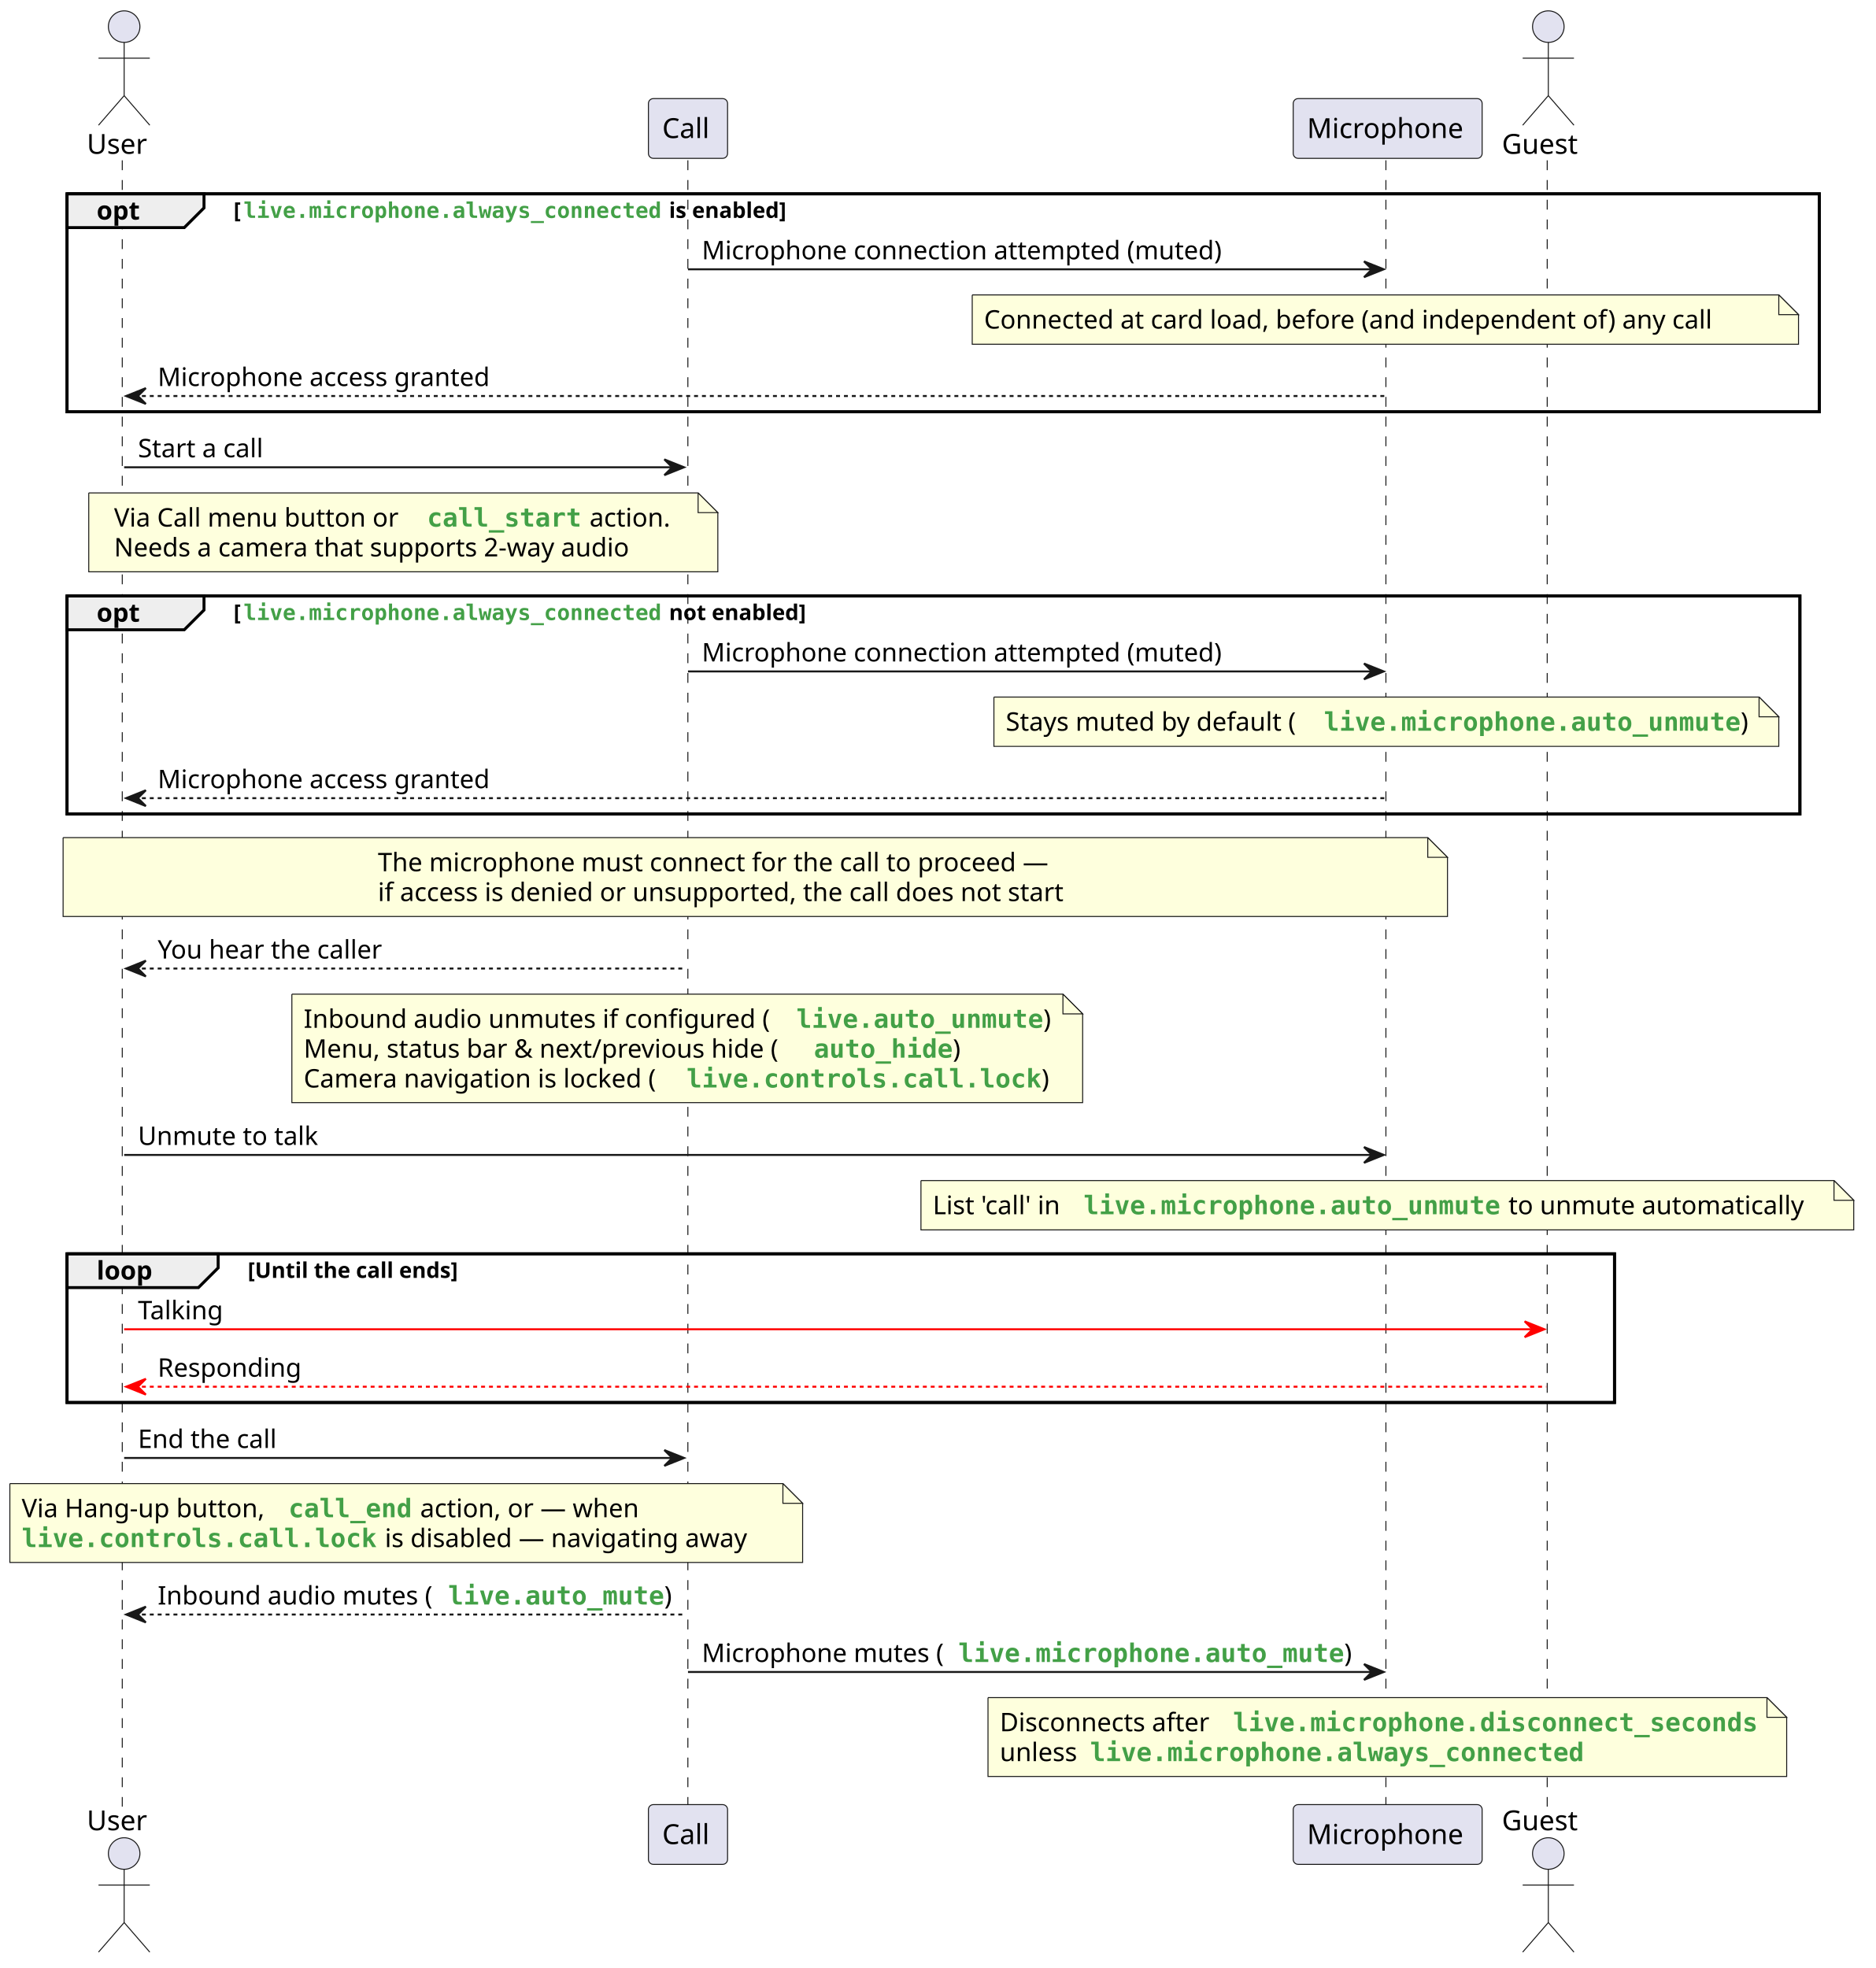
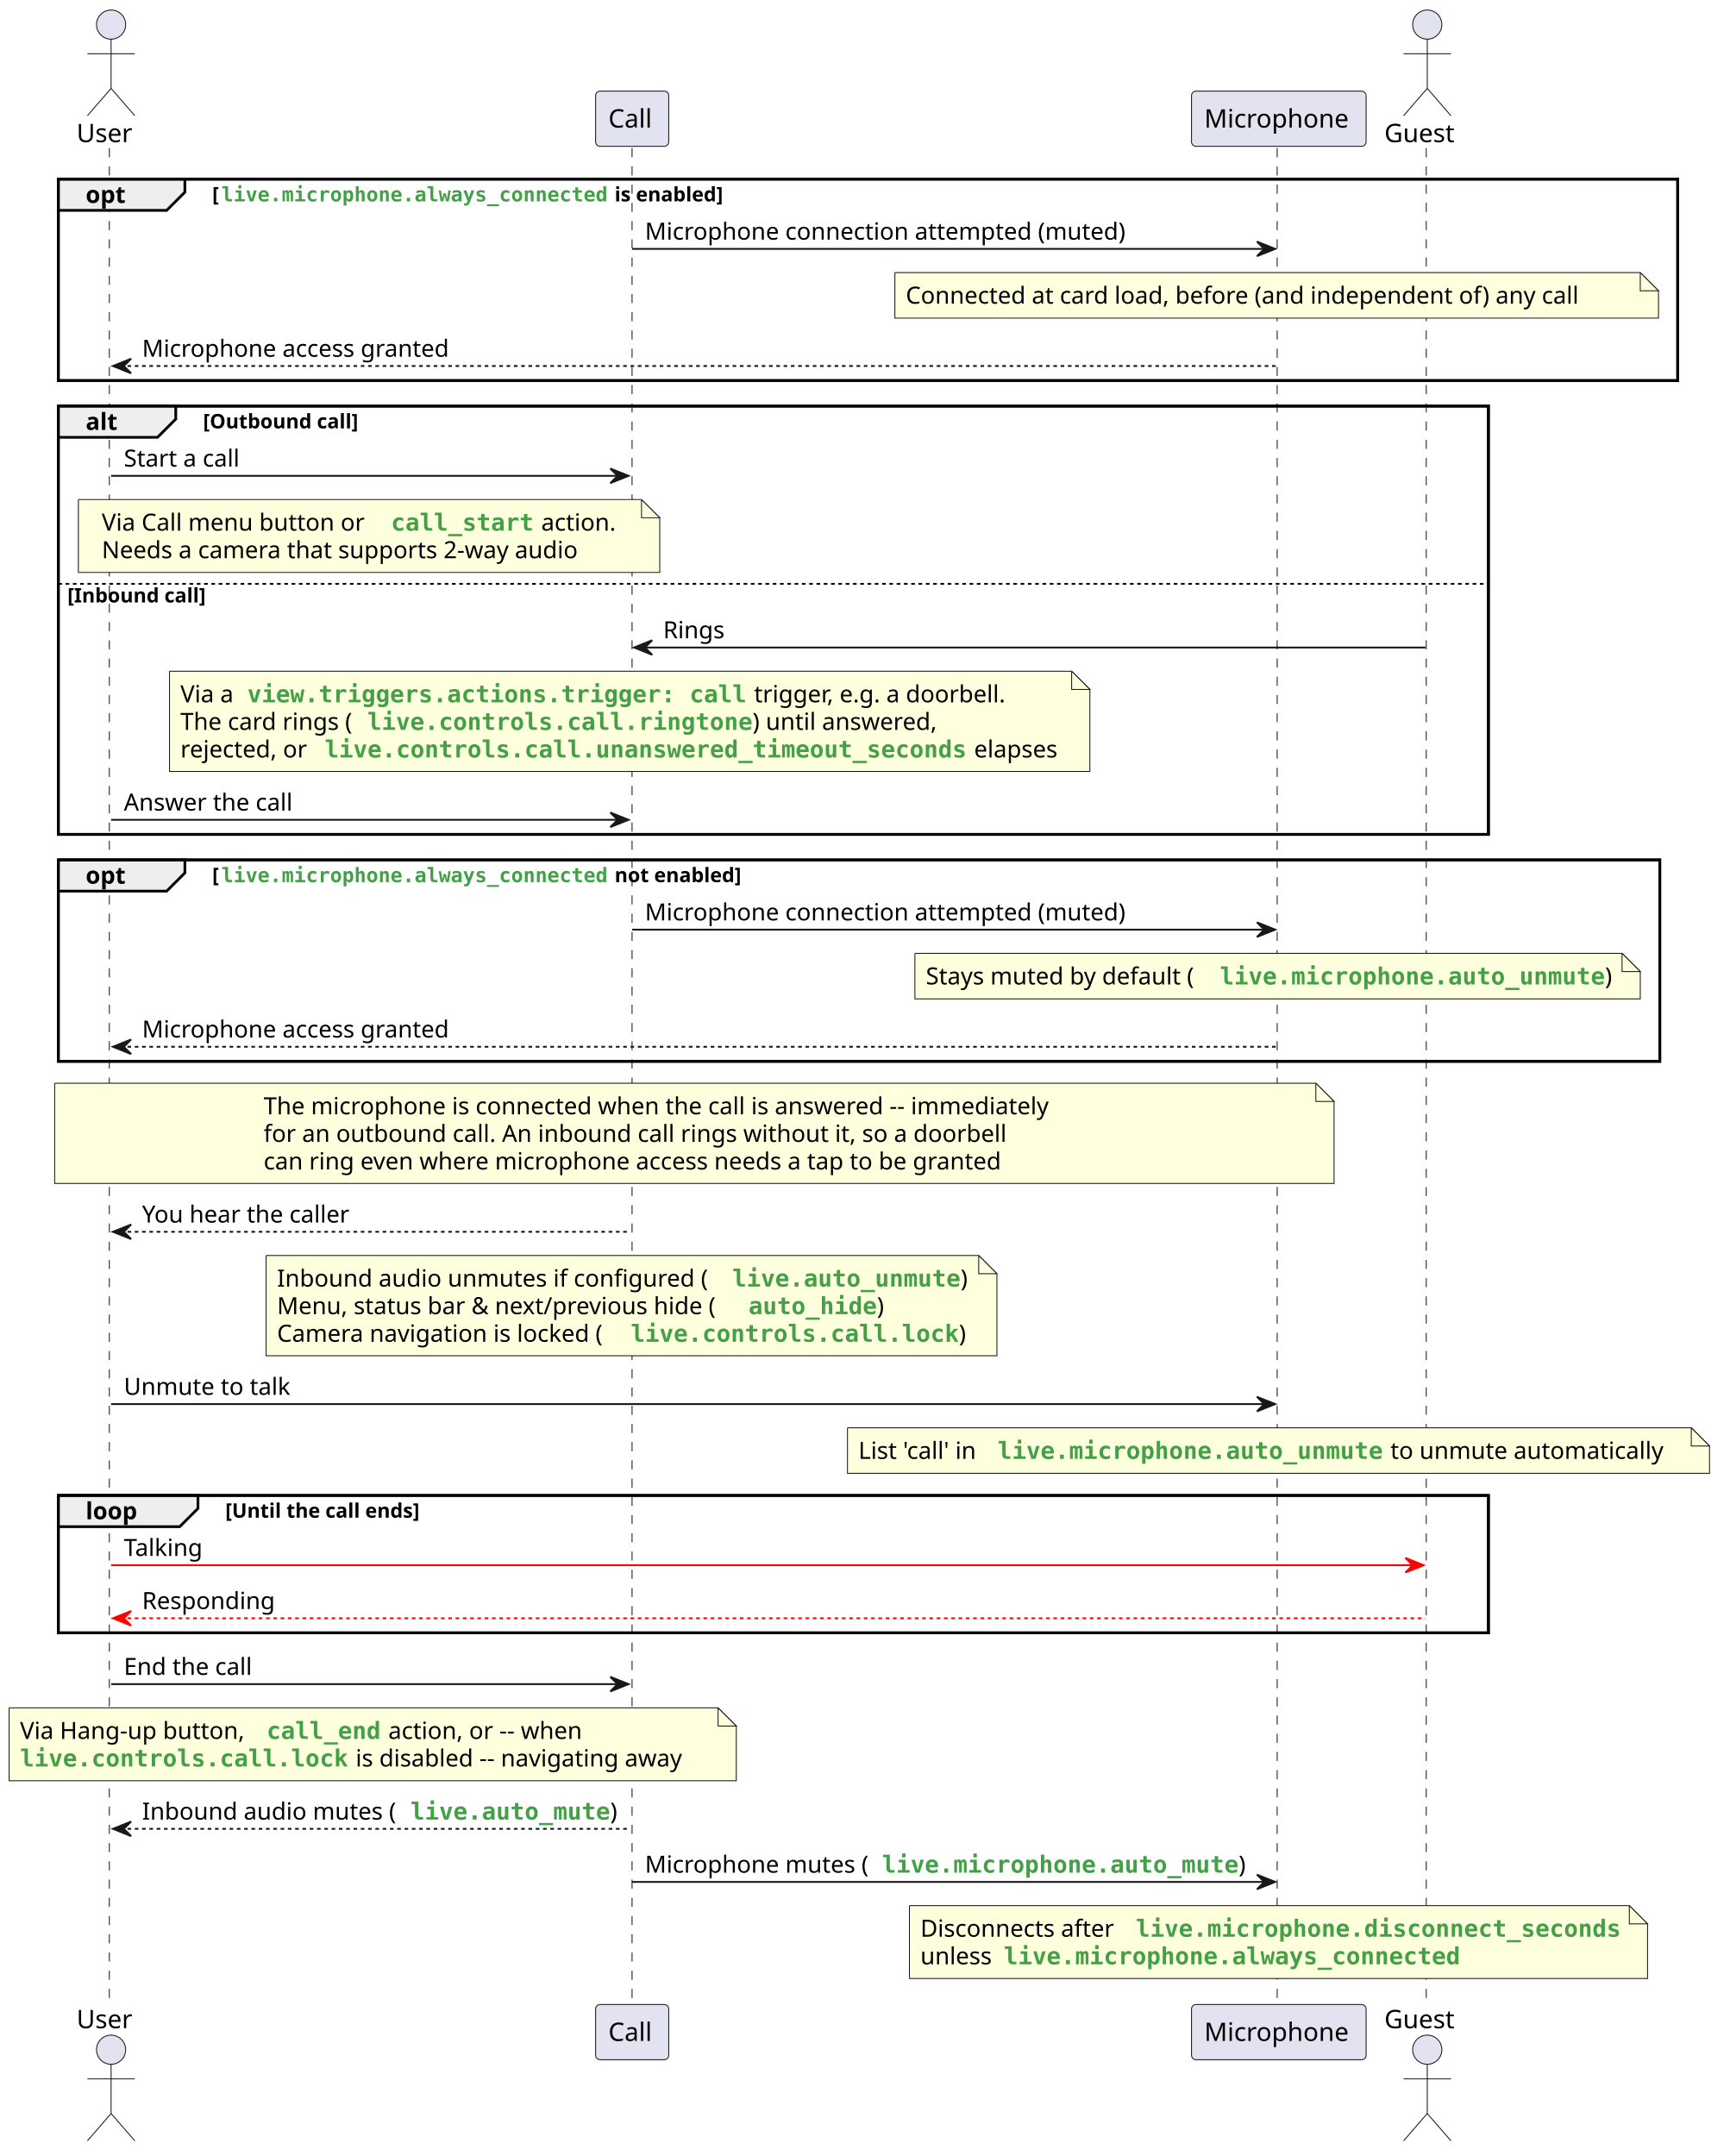
- <svg xmlns="http://www.w3.org/2000/svg" contentStyleType="text/css" data-diagram-type="SEQUENCE" height="998px" preserveAspectRatio="none" style="width:951px;height:998px;background:#FFFFFF;" version="1.1" viewBox="0 0 951 998" width="951px" zoomAndPan="magnify">
+ <svg xmlns="http://www.w3.org/2000/svg" contentStyleType="text/css" data-diagram-type="SEQUENCE" height="1183px" preserveAspectRatio="none" style="width:949px;height:1183px;background:#FFFFFF;" version="1.1" viewBox="0 0 949 1183" width="949px" zoomAndPan="magnify">
  <defs />
  <g>
-     <rect fill="none" height="110.531" style="stroke:#000000;stroke-width:1.5;" width="888.55" x="34" y="98.297" />
-     <rect fill="none" height="110.531" style="stroke:#000000;stroke-width:1.5;" width="878.711" x="34" y="302.227" />
-     <rect fill="none" height="75.398" style="stroke:#000000;stroke-width:1.5;" width="784.691" x="34" y="635.82" />
+     <rect fill="none" height="110.531" style="stroke:#000000;stroke-width:1.5;" width="888.55" x="32" y="98.297" />
+     <rect fill="none" height="235" style="stroke:#000000;stroke-width:1.5;" width="784.691" x="32" y="222.828" />
+     <rect fill="none" height="110.531" style="stroke:#000000;stroke-width:1.5;" width="878.711" x="32" y="471.828" />
+     <rect fill="none" height="75.398" style="stroke:#000000;stroke-width:1.5;" width="784.691" x="32" y="820.555" />
    <g class="participant-lifeline" data-entity-uid="part1" data-qualified-name="User" data-source-line="3" id="part1-lifeline">
      <g>
-         <rect fill="#000000" fill-opacity="0" height="834.852" width="8" x="58.955" y="81.297" />
-         <line style="stroke:#181818;stroke-width:0.5;stroke-dasharray:5,5;" x1="62" x2="62" y1="81.297" y2="916.148" />
+         <rect fill="#000000" fill-opacity="0" height="1019.586" width="8" x="56.955" y="81.297" />
+         <line style="stroke:#181818;stroke-width:0.5;stroke-dasharray:5,5;" x1="60" x2="60" y1="81.297" y2="1100.883" />
      </g>
    </g>
    <g class="participant-lifeline" data-entity-uid="part2" data-qualified-name="Card" data-source-line="4" id="part2-lifeline">
      <g>
-         <rect fill="#000000" fill-opacity="0" height="834.852" width="8" x="344.872" y="81.297" />
-         <line style="stroke:#181818;stroke-width:0.5;stroke-dasharray:5,5;" x1="348.805" x2="348.805" y1="81.297" y2="916.148" />
+         <rect fill="#000000" fill-opacity="0" height="1019.586" width="8" x="342.872" y="81.297" />
+         <line style="stroke:#181818;stroke-width:0.5;stroke-dasharray:5,5;" x1="346.805" x2="346.805" y1="81.297" y2="1100.883" />
      </g>
    </g>
    <g class="participant-lifeline" data-entity-uid="part3" data-qualified-name="Mic" data-source-line="5" id="part3-lifeline">
      <g>
-         <rect fill="#000000" fill-opacity="0" height="834.852" width="8" x="699.674" y="81.297" />
-         <line style="stroke:#181818;stroke-width:0.5;stroke-dasharray:5,5;" x1="702.774" x2="702.774" y1="81.297" y2="916.148" />
+         <rect fill="#000000" fill-opacity="0" height="1019.586" width="8" x="697.674" y="81.297" />
+         <line style="stroke:#181818;stroke-width:0.5;stroke-dasharray:5,5;" x1="700.774" x2="700.774" y1="81.297" y2="1100.883" />
      </g>
    </g>
    <g class="participant-lifeline" data-entity-uid="part4" data-qualified-name="Guest" data-source-line="6" id="part4-lifeline">
      <g>
-         <rect fill="#000000" fill-opacity="0" height="834.852" width="8" x="781.132" y="81.297" />
-         <line style="stroke:#181818;stroke-width:0.5;stroke-dasharray:5,5;" x1="784.573" x2="784.573" y1="81.297" y2="916.148" />
+         <rect fill="#000000" fill-opacity="0" height="1019.586" width="8" x="779.132" y="81.297" />
+         <line style="stroke:#181818;stroke-width:0.5;stroke-dasharray:5,5;" x1="782.573" x2="782.573" y1="81.297" y2="1100.883" />
      </g>
    </g>
    <g class="participant participant-head" data-entity-uid="part1" data-qualified-name="User" data-source-line="3" id="part1-head">
-       <text fill="#000000" font-family="sans-serif" font-size="14" lengthAdjust="spacing" textLength="31.91" x="44" y="77.995">User</text>
-       <ellipse cx="62.955" cy="13.5" fill="#E2E2F0" rx="8" ry="8" style="stroke:#181818;stroke-width:0.5;" />
-       <path d="M62.955,21.5 L62.955,48.5 M49.955,29.5 L75.955,29.5 M62.955,48.5 L49.955,63.5 M62.955,48.5 L75.955,63.5" fill="none" style="stroke:#181818;stroke-width:0.5;" />
+       <text fill="#000000" font-family="sans-serif" font-size="14" lengthAdjust="spacing" textLength="31.91" x="42" y="77.995">User</text>
+       <ellipse cx="60.955" cy="13.5" fill="#E2E2F0" rx="8" ry="8" style="stroke:#181818;stroke-width:0.5;" />
+       <path d="M60.955,21.5 L60.955,48.5 M47.955,29.5 L73.955,29.5 M60.955,48.5 L47.955,63.5 M60.955,48.5 L73.955,63.5" fill="none" style="stroke:#181818;stroke-width:0.5;" />
    </g>
    <g class="participant participant-tail" data-entity-uid="part1" data-qualified-name="User" data-source-line="3" id="part1-tail">
-       <text fill="#000000" font-family="sans-serif" font-size="14" lengthAdjust="spacing" textLength="31.91" x="44" y="928.144">User</text>
-       <ellipse cx="62.955" cy="939.945" fill="#E2E2F0" rx="8" ry="8" style="stroke:#181818;stroke-width:0.5;" />
-       <path d="M62.955,947.945 L62.955,974.945 M49.955,955.945 L75.955,955.945 M62.955,974.945 L49.955,989.945 M62.955,974.945 L75.955,989.945" fill="none" style="stroke:#181818;stroke-width:0.5;" />
+       <text fill="#000000" font-family="sans-serif" font-size="14" lengthAdjust="spacing" textLength="31.91" x="42" y="1112.878">User</text>
+       <ellipse cx="60.955" cy="1124.68" fill="#E2E2F0" rx="8" ry="8" style="stroke:#181818;stroke-width:0.5;" />
+       <path d="M60.955,1132.68 L60.955,1159.68 M47.955,1140.68 L73.955,1140.68 M60.955,1159.68 L47.955,1174.68 M60.955,1159.68 L73.955,1174.68" fill="none" style="stroke:#181818;stroke-width:0.5;" />
    </g>
    <g class="participant participant-head" data-entity-uid="part2" data-qualified-name="Card" data-source-line="4" id="part2-head">
-       <rect fill="#E2E2F0" height="30.297" rx="2.5" ry="2.5" style="stroke:#181818;stroke-width:0.5;" width="40.134" x="328.805" y="50" />
-       <text fill="#000000" font-family="sans-serif" font-size="14" lengthAdjust="spacing" textLength="26.134" x="335.805" y="69.995">Call</text>
+       <rect fill="#E2E2F0" height="30.297" rx="2.5" ry="2.5" style="stroke:#181818;stroke-width:0.5;" width="40.134" x="326.805" y="50" />
+       <text fill="#000000" font-family="sans-serif" font-size="14" lengthAdjust="spacing" textLength="26.134" x="333.805" y="69.995">Call</text>
    </g>
    <g class="participant participant-tail" data-entity-uid="part2" data-qualified-name="Card" data-source-line="4" id="part2-tail">
-       <rect fill="#E2E2F0" height="30.297" rx="2.5" ry="2.5" style="stroke:#181818;stroke-width:0.5;" width="40.134" x="328.805" y="915.148" />
-       <text fill="#000000" font-family="sans-serif" font-size="14" lengthAdjust="spacing" textLength="26.134" x="335.805" y="935.144">Call</text>
+       <rect fill="#E2E2F0" height="30.297" rx="2.5" ry="2.5" style="stroke:#181818;stroke-width:0.5;" width="40.134" x="326.805" y="1099.883" />
+       <text fill="#000000" font-family="sans-serif" font-size="14" lengthAdjust="spacing" textLength="26.134" x="333.805" y="1119.878">Call</text>
    </g>
    <g class="participant participant-head" data-entity-uid="part3" data-qualified-name="Mic" data-source-line="5" id="part3-head">
-       <rect fill="#E2E2F0" height="30.297" rx="2.5" ry="2.5" style="stroke:#181818;stroke-width:0.5;" width="95.799" x="655.774" y="50" />
-       <text fill="#000000" font-family="sans-serif" font-size="14" lengthAdjust="spacing" textLength="81.799" x="662.774" y="69.995">Microphone</text>
+       <rect fill="#E2E2F0" height="30.297" rx="2.5" ry="2.5" style="stroke:#181818;stroke-width:0.5;" width="95.799" x="653.774" y="50" />
+       <text fill="#000000" font-family="sans-serif" font-size="14" lengthAdjust="spacing" textLength="81.799" x="660.774" y="69.995">Microphone</text>
    </g>
    <g class="participant participant-tail" data-entity-uid="part3" data-qualified-name="Mic" data-source-line="5" id="part3-tail">
-       <rect fill="#E2E2F0" height="30.297" rx="2.5" ry="2.5" style="stroke:#181818;stroke-width:0.5;" width="95.799" x="655.774" y="915.148" />
-       <text fill="#000000" font-family="sans-serif" font-size="14" lengthAdjust="spacing" textLength="81.799" x="662.774" y="935.144">Microphone</text>
+       <rect fill="#E2E2F0" height="30.297" rx="2.5" ry="2.5" style="stroke:#181818;stroke-width:0.5;" width="95.799" x="653.774" y="1099.883" />
+       <text fill="#000000" font-family="sans-serif" font-size="14" lengthAdjust="spacing" textLength="81.799" x="660.774" y="1119.878">Microphone</text>
    </g>
    <g class="participant participant-head" data-entity-uid="part4" data-qualified-name="Guest" data-source-line="6" id="part4-head">
-       <text fill="#000000" font-family="sans-serif" font-size="14" lengthAdjust="spacing" textLength="41.118" x="761.573" y="77.995">Guest</text>
-       <ellipse cx="785.132" cy="13.5" fill="#E2E2F0" rx="8" ry="8" style="stroke:#181818;stroke-width:0.5;" />
-       <path d="M785.132,21.5 L785.132,48.5 M772.132,29.5 L798.132,29.5 M785.132,48.5 L772.132,63.5 M785.132,48.5 L798.132,63.5" fill="none" style="stroke:#181818;stroke-width:0.5;" />
+       <text fill="#000000" font-family="sans-serif" font-size="14" lengthAdjust="spacing" textLength="41.118" x="759.573" y="77.995">Guest</text>
+       <ellipse cx="783.132" cy="13.5" fill="#E2E2F0" rx="8" ry="8" style="stroke:#181818;stroke-width:0.5;" />
+       <path d="M783.132,21.5 L783.132,48.5 M770.132,29.5 L796.132,29.5 M783.132,48.5 L770.132,63.5 M783.132,48.5 L796.132,63.5" fill="none" style="stroke:#181818;stroke-width:0.5;" />
    </g>
    <g class="participant participant-tail" data-entity-uid="part4" data-qualified-name="Guest" data-source-line="6" id="part4-tail">
-       <text fill="#000000" font-family="sans-serif" font-size="14" lengthAdjust="spacing" textLength="41.118" x="761.573" y="928.144">Guest</text>
-       <ellipse cx="785.132" cy="939.945" fill="#E2E2F0" rx="8" ry="8" style="stroke:#181818;stroke-width:0.5;" />
-       <path d="M785.132,947.945 L785.132,974.945 M772.132,955.945 L798.132,955.945 M785.132,974.945 L772.132,989.945 M785.132,974.945 L798.132,989.945" fill="none" style="stroke:#181818;stroke-width:0.5;" />
-     </g>
-     <path d="M34,98.297 L103.451,98.297 L103.451,105.43 L93.451,115.43 L34,115.43 L34,98.297" fill="#EEEEEE" style="stroke:#000000;stroke-width:1.5;" />
-     <rect fill="none" height="110.531" style="stroke:#000000;stroke-width:1.5;" width="888.55" x="34" y="98.297" />
-     <text fill="#000000" font-family="sans-serif" font-size="13" font-weight="700" lengthAdjust="spacing" textLength="24.451" x="49" y="111.364">opt</text>
-     <text fill="#000000" font-family="sans-serif" font-size="11" font-weight="700" lengthAdjust="spacing" textLength="5.027" x="118.451" y="110.507">[</text>
-     <text fill="#43A047" font-family="monospace" font-size="11" font-weight="700" lengthAdjust="spacing" textLength="211.922" x="123.478" y="110.507">live.microphone.always_connected</text>
-     <text fill="#000000" font-family="sans-serif" font-size="11" font-weight="700" lengthAdjust="spacing" textLength="68.868" x="339.23" y="110.507">is enabled]</text>
+       <text fill="#000000" font-family="sans-serif" font-size="14" lengthAdjust="spacing" textLength="41.118" x="759.573" y="1112.878">Guest</text>
+       <ellipse cx="783.132" cy="1124.68" fill="#E2E2F0" rx="8" ry="8" style="stroke:#181818;stroke-width:0.5;" />
+       <path d="M783.132,1132.68 L783.132,1159.68 M770.132,1140.68 L796.132,1140.68 M783.132,1159.68 L770.132,1174.68 M783.132,1159.68 L796.132,1174.68" fill="none" style="stroke:#181818;stroke-width:0.5;" />
+     </g>
+     <path d="M32,98.297 L101.451,98.297 L101.451,105.43 L91.451,115.43 L32,115.43 L32,98.297" fill="#EEEEEE" style="stroke:#000000;stroke-width:1.5;" />
+     <rect fill="none" height="110.531" style="stroke:#000000;stroke-width:1.5;" width="888.55" x="32" y="98.297" />
+     <text fill="#000000" font-family="sans-serif" font-size="13" font-weight="700" lengthAdjust="spacing" textLength="24.451" x="47" y="111.364">opt</text>
+     <text fill="#000000" font-family="sans-serif" font-size="11" font-weight="700" lengthAdjust="spacing" textLength="5.027" x="116.451" y="110.507">[</text>
+     <text fill="#43A047" font-family="monospace" font-size="11" font-weight="700" lengthAdjust="spacing" textLength="211.922" x="121.478" y="110.507">live.microphone.always_connected</text>
+     <text fill="#000000" font-family="sans-serif" font-size="11" font-weight="700" lengthAdjust="spacing" textLength="68.868" x="337.23" y="110.507">is enabled]</text>
    <g class="message" data-entity-1="part2" data-entity-2="part3" data-source-line="9" id="msg1">
-       <polygon fill="#181818" points="691.674,132.562,701.674,136.562,691.674,140.562,695.674,136.562" style="stroke:#181818;stroke-width:1;" />
-       <line style="stroke:#181818;stroke-width:1;" x1="348.872" x2="697.674" y1="136.562" y2="136.562" />
-       <text fill="#000000" font-family="sans-serif" font-size="13" lengthAdjust="spacing" textLength="280.795" x="355.872" y="131.497">Microphone connection attempted (muted)</text>
-     </g>
-     <path d="M493,149.562 L493,174.562 L912,174.562 L912,159.562 L902,149.562 L493,149.562" fill="#FEFFDD" style="stroke:#181818;stroke-width:0.5;" />
-     <path d="M902,149.562 L902,159.562 L912,159.562 L902,149.562" fill="#FEFFDD" style="stroke:#181818;stroke-width:0.5;" />
-     <text fill="#000000" font-family="sans-serif" font-size="13" lengthAdjust="spacing" textLength="398.55" x="499" y="166.629">Connected at card load, before (and independent of) any call</text>
+       <polygon fill="#181818" points="689.674,132.562,699.674,136.562,689.674,140.562,693.674,136.562" style="stroke:#181818;stroke-width:1;" />
+       <line style="stroke:#181818;stroke-width:1;" x1="346.872" x2="695.674" y1="136.562" y2="136.562" />
+       <text fill="#000000" font-family="sans-serif" font-size="13" lengthAdjust="spacing" textLength="280.795" x="353.872" y="131.497">Microphone connection attempted (muted)</text>
+     </g>
+     <path d="M491,149.562 L491,174.562 L910,174.562 L910,159.562 L900,149.562 L491,149.562" fill="#FEFFDD" style="stroke:#181818;stroke-width:0.5;" />
+     <path d="M900,149.562 L900,159.562 L910,159.562 L900,149.562" fill="#FEFFDD" style="stroke:#181818;stroke-width:0.5;" />
+     <text fill="#000000" font-family="sans-serif" font-size="13" lengthAdjust="spacing" textLength="398.55" x="497" y="166.629">Connected at card load, before (and independent of) any call</text>
    <g class="message" data-entity-1="part3" data-entity-2="part1" data-source-line="11" id="msg2">
-       <polygon fill="#181818" points="73.955,196.828,63.955,200.828,73.955,204.828,69.955,200.828" style="stroke:#181818;stroke-width:1;" />
-       <line style="stroke:#181818;stroke-width:1;stroke-dasharray:2,2;" x1="67.955" x2="702.674" y1="200.828" y2="200.828" />
-       <text fill="#000000" font-family="sans-serif" font-size="13" lengthAdjust="spacing" textLength="179.175" x="79.955" y="195.762">Microphone access granted</text>
-     </g>
-     <g class="message" data-entity-1="part1" data-entity-2="part2" data-source-line="14" id="msg3">
-       <polygon fill="#181818" points="336.872,232.961,346.872,236.961,336.872,240.961,340.872,236.961" style="stroke:#181818;stroke-width:1;" />
-       <line style="stroke:#181818;stroke-width:1;" x1="62.955" x2="342.872" y1="236.961" y2="236.961" />
-       <text fill="#000000" font-family="sans-serif" font-size="13" lengthAdjust="spacing" textLength="70.326" x="69.955" y="231.895">Start a call</text>
-     </g>
-     <path d="M45,249.961 L45,289.961 L364,289.961 L364,259.961 L354,249.961 L45,249.961" fill="#FEFFDD" style="stroke:#181818;stroke-width:0.5;" />
-     <path d="M354,249.961 L354,259.961 L364,259.961 L354,249.961" fill="#FEFFDD" style="stroke:#181818;stroke-width:0.5;" />
-     <text fill="#000000" font-family="sans-serif" font-size="13" lengthAdjust="spacing" textLength="154.584" x="57.838" y="267.028">Via Call menu button or</text>
-     <text fill="#43A047" font-family="monospace" font-size="13" font-weight="700" lengthAdjust="spacing" textLength="78.267" x="216.554" y="267.028">call_start</text>
-     <text fill="#000000" font-family="sans-serif" font-size="13" lengthAdjust="spacing" textLength="44.148" x="298.953" y="267.028">action.</text>
-     <text fill="#000000" font-family="sans-serif" font-size="13" lengthAdjust="spacing" textLength="280.954" x="57.838" y="282.161">Needs a camera that supports 2-way audio</text>
-     <path d="M34,302.227 L103.451,302.227 L103.451,309.359 L93.451,319.359 L34,319.359 L34,302.227" fill="#EEEEEE" style="stroke:#000000;stroke-width:1.5;" />
-     <rect fill="none" height="110.531" style="stroke:#000000;stroke-width:1.5;" width="878.711" x="34" y="302.227" />
-     <text fill="#000000" font-family="sans-serif" font-size="13" font-weight="700" lengthAdjust="spacing" textLength="24.451" x="49" y="315.293">opt</text>
-     <text fill="#000000" font-family="sans-serif" font-size="11" font-weight="700" lengthAdjust="spacing" textLength="5.027" x="118.451" y="314.437">[</text>
-     <text fill="#43A047" font-family="monospace" font-size="11" font-weight="700" lengthAdjust="spacing" textLength="211.922" x="123.478" y="314.437">live.microphone.always_connected</text>
-     <text fill="#000000" font-family="sans-serif" font-size="11" font-weight="700" lengthAdjust="spacing" textLength="79.197" x="339.23" y="314.437">not enabled]</text>
-     <g class="message" data-entity-1="part2" data-entity-2="part3" data-source-line="21" id="msg4">
-       <polygon fill="#181818" points="691.674,336.492,701.674,340.492,691.674,344.492,695.674,340.492" style="stroke:#181818;stroke-width:1;" />
-       <line style="stroke:#181818;stroke-width:1;" x1="348.872" x2="697.674" y1="340.492" y2="340.492" />
-       <text fill="#000000" font-family="sans-serif" font-size="13" lengthAdjust="spacing" textLength="280.795" x="355.872" y="335.426">Microphone connection attempted (muted)</text>
-     </g>
-     <path d="M504,353.492 L504,378.492 L902,378.492 L902,363.492 L892,353.492 L504,353.492" fill="#FEFFDD" style="stroke:#181818;stroke-width:0.5;" />
-     <path d="M892,353.492 L892,363.492 L902,363.492 L892,353.492" fill="#FEFFDD" style="stroke:#181818;stroke-width:0.5;" />
-     <text fill="#000000" font-family="sans-serif" font-size="13" lengthAdjust="spacing" textLength="161.319" x="510" y="370.559">Stays muted by default (</text>
-     <text fill="#43A047" font-family="monospace" font-size="13" font-weight="700" lengthAdjust="spacing" textLength="211.32" x="671.319" y="370.559">live.microphone.auto_unmute</text>
-     <text fill="#000000" font-family="sans-serif" font-size="13" lengthAdjust="spacing" textLength="5.072" x="882.639" y="370.559">)</text>
-     <g class="message" data-entity-1="part3" data-entity-2="part1" data-source-line="23" id="msg5">
-       <polygon fill="#181818" points="73.955,400.758,63.955,404.758,73.955,408.758,69.955,404.758" style="stroke:#181818;stroke-width:1;" />
-       <line style="stroke:#181818;stroke-width:1;stroke-dasharray:2,2;" x1="67.955" x2="702.674" y1="404.758" y2="404.758" />
-       <text fill="#000000" font-family="sans-serif" font-size="13" lengthAdjust="spacing" textLength="179.175" x="79.955" y="399.692">Microphone access granted</text>
-     </g>
-     <path d="M32,424.758 L32,464.758 L734,464.758 L734,434.758 L724,424.758 L32,424.758" fill="#FEFFDD" style="stroke:#181818;stroke-width:0.5;" />
-     <path d="M724,424.758 L724,434.758 L734,434.758 L724,424.758" fill="#FEFFDD" style="stroke:#181818;stroke-width:0.5;" />
-     <text fill="#000000" font-family="sans-serif" font-size="13" lengthAdjust="spacing" textLength="363.911" x="191.617" y="441.825">The microphone must connect for the call to proceed —</text>
-     <text fill="#000000" font-family="sans-serif" font-size="13" lengthAdjust="spacing" textLength="374.34" x="191.617" y="456.957">if access is denied or unsupported, the call does not start</text>
-     <g class="message" data-entity-1="part2" data-entity-2="part1" data-source-line="31" id="msg6">
-       <polygon fill="#181818" points="73.955,487.156,63.955,491.156,73.955,495.156,69.955,491.156" style="stroke:#181818;stroke-width:1;" />
-       <line style="stroke:#181818;stroke-width:1;stroke-dasharray:2,2;" x1="67.955" x2="347.872" y1="491.156" y2="491.156" />
-       <text fill="#000000" font-family="sans-serif" font-size="13" lengthAdjust="spacing" textLength="123.094" x="79.955" y="486.09">You hear the caller</text>
-     </g>
-     <path d="M148,504.156 L148,559.156 L549,559.156 L549,514.156 L539,504.156 L148,504.156" fill="#FEFFDD" style="stroke:#181818;stroke-width:0.5;" />
-     <path d="M539,504.156 L539,514.156 L549,514.156 L539,504.156" fill="#FEFFDD" style="stroke:#181818;stroke-width:0.5;" />
-     <text fill="#000000" font-family="sans-serif" font-size="13" lengthAdjust="spacing" textLength="249.818" x="154" y="521.223">Inbound audio unmutes if configured (</text>
-     <text fill="#43A047" font-family="monospace" font-size="13" font-weight="700" lengthAdjust="spacing" textLength="125.227" x="403.818" y="521.223">live.auto_unmute</text>
-     <text fill="#000000" font-family="sans-serif" font-size="13" lengthAdjust="spacing" textLength="5.072" x="529.045" y="521.223">)</text>
-     <text fill="#000000" font-family="sans-serif" font-size="13" lengthAdjust="spacing" textLength="258.711" x="154" y="536.356">Menu, status bar &amp; next/previous hide (</text>
-     <text fill="#43A047" font-family="monospace" font-size="13" font-weight="700" lengthAdjust="spacing" textLength="70.44" x="412.711" y="536.356">auto_hide</text>
-     <text fill="#000000" font-family="sans-serif" font-size="13" lengthAdjust="spacing" textLength="5.072" x="483.151" y="536.356">)</text>
-     <text fill="#000000" font-family="sans-serif" font-size="13" lengthAdjust="spacing" textLength="194.124" x="154" y="551.489">Camera navigation is locked (</text>
-     <text fill="#43A047" font-family="monospace" font-size="13" font-weight="700" lengthAdjust="spacing" textLength="180.013" x="348.124" y="551.489">live.controls.call.lock</text>
-     <text fill="#000000" font-family="sans-serif" font-size="13" lengthAdjust="spacing" textLength="5.072" x="528.137" y="551.489">)</text>
-     <g class="message" data-entity-1="part1" data-entity-2="part3" data-source-line="38" id="msg7">
-       <polygon fill="#181818" points="691.674,581.688,701.674,585.688,691.674,589.688,695.674,585.688" style="stroke:#181818;stroke-width:1;" />
-       <line style="stroke:#181818;stroke-width:1;" x1="62.955" x2="697.674" y1="585.688" y2="585.688" />
-       <text fill="#000000" font-family="sans-serif" font-size="13" lengthAdjust="spacing" textLength="97.272" x="69.955" y="580.622">Unmute to talk</text>
-     </g>
-     <path d="M467,598.688 L467,623.688 L940,623.688 L940,608.688 L930,598.688 L467,598.688" fill="#FEFFDD" style="stroke:#181818;stroke-width:0.5;" />
-     <path d="M930,598.688 L930,608.688 L940,608.688 L930,598.688" fill="#FEFFDD" style="stroke:#181818;stroke-width:0.5;" />
-     <text fill="#000000" font-family="sans-serif" font-size="13" lengthAdjust="spacing" textLength="72.325" x="473" y="615.754">List 'call' in</text>
-     <text fill="#43A047" font-family="monospace" font-size="13" font-weight="700" lengthAdjust="spacing" textLength="211.32" x="549.457" y="615.754">live.microphone.auto_unmute</text>
-     <text fill="#000000" font-family="sans-serif" font-size="13" lengthAdjust="spacing" textLength="160.418" x="764.91" y="615.754">to unmute automatically</text>
-     <path d="M34,635.82 L110.624,635.82 L110.624,642.953 L100.624,652.953 L34,652.953 L34,635.82" fill="#EEEEEE" style="stroke:#000000;stroke-width:1.5;" />
-     <rect fill="none" height="75.398" style="stroke:#000000;stroke-width:1.5;" width="784.691" x="34" y="635.82" />
-     <text fill="#000000" font-family="sans-serif" font-size="13" font-weight="700" lengthAdjust="spacing" textLength="31.624" x="49" y="648.887">loop</text>
-     <text fill="#000000" font-family="sans-serif" font-size="11" font-weight="700" lengthAdjust="spacing" textLength="122.853" x="125.624" y="648.031">[Until the call ends]</text>
-     <g class="message" data-entity-1="part1" data-entity-2="part4" data-source-line="42" id="msg8">
-       <polygon fill="#FF0000" points="773.132,670.086,783.132,674.086,773.132,678.086,777.132,674.086" style="stroke:#FF0000;stroke-width:1;" />
-       <line style="stroke:#FF0000;stroke-width:1;" x1="62.955" x2="779.132" y1="674.086" y2="674.086" />
-       <text fill="#000000" font-family="sans-serif" font-size="13" lengthAdjust="spacing" textLength="47.15" x="69.955" y="669.02">Talking</text>
-     </g>
-     <g class="message" data-entity-1="part4" data-entity-2="part1" data-source-line="43" id="msg9">
-       <polygon fill="#FF0000" points="73.955,699.219,63.955,703.219,73.955,707.219,69.955,703.219" style="stroke:#FF0000;stroke-width:1;" />
-       <line style="stroke:#FF0000;stroke-width:1;stroke-dasharray:2,2;" x1="67.955" x2="784.132" y1="703.219" y2="703.219" />
-       <text fill="#000000" font-family="sans-serif" font-size="13" lengthAdjust="spacing" textLength="76.603" x="79.955" y="698.153">Responding</text>
-     </g>
-     <g class="message" data-entity-1="part1" data-entity-2="part2" data-source-line="46" id="msg10">
-       <polygon fill="#181818" points="336.872,735.352,346.872,739.352,336.872,743.352,340.872,739.352" style="stroke:#181818;stroke-width:1;" />
-       <line style="stroke:#181818;stroke-width:1;" x1="62.955" x2="342.872" y1="739.352" y2="739.352" />
-       <text fill="#000000" font-family="sans-serif" font-size="13" lengthAdjust="spacing" textLength="76.642" x="69.955" y="734.286">End the call</text>
-     </g>
-     <path d="M5,752.352 L5,792.352 L407,792.352 L407,762.352 L397,752.352 L5,752.352" fill="#FEFFDD" style="stroke:#181818;stroke-width:0.5;" />
-     <path d="M397,752.352 L397,762.352 L407,762.352 L397,752.352" fill="#FEFFDD" style="stroke:#181818;stroke-width:0.5;" />
-     <text fill="#000000" font-family="sans-serif" font-size="13" lengthAdjust="spacing" textLength="131.162" x="11" y="769.418">Via Hang-up button,</text>
-     <text fill="#43A047" font-family="monospace" font-size="13" font-weight="700" lengthAdjust="spacing" textLength="62.613" x="146.294" y="769.418">call_end</text>
-     <text fill="#000000" font-family="sans-serif" font-size="13" lengthAdjust="spacing" textLength="117.952" x="213.04" y="769.418">action, or — when</text>
-     <text fill="#43A047" font-family="monospace" font-size="13" font-weight="700" lengthAdjust="spacing" textLength="180.013" x="11" y="784.551">live.controls.call.lock</text>
-     <text fill="#000000" font-family="sans-serif" font-size="13" lengthAdjust="spacing" textLength="197.818" x="195.145" y="784.551">is disabled — navigating away</text>
-     <g class="message" data-entity-1="part2" data-entity-2="part1" data-source-line="52" id="msg11">
-       <polygon fill="#181818" points="73.955,814.75,63.955,818.75,73.955,822.75,69.955,818.75" style="stroke:#181818;stroke-width:1;" />
-       <line style="stroke:#181818;stroke-width:1;stroke-dasharray:2,2;" x1="67.955" x2="347.872" y1="818.75" y2="818.75" />
-       <text fill="#000000" font-family="sans-serif" font-size="13" lengthAdjust="spacing" textLength="147.272" x="79.955" y="813.684">Inbound audio mutes (</text>
-       <text fill="#43A047" font-family="monospace" font-size="13" font-weight="700" lengthAdjust="spacing" textLength="109.573" x="227.227" y="813.684">live.auto_mute</text>
-       <text fill="#000000" font-family="sans-serif" font-size="13" lengthAdjust="spacing" textLength="5.072" x="336.8" y="813.684">)</text>
-     </g>
-     <g class="message" data-entity-1="part2" data-entity-2="part3" data-source-line="53" id="msg12">
-       <polygon fill="#181818" points="691.674,843.883,701.674,847.883,691.674,851.883,695.674,847.883" style="stroke:#181818;stroke-width:1;" />
-       <line style="stroke:#181818;stroke-width:1;" x1="348.872" x2="697.674" y1="847.883" y2="847.883" />
-       <text fill="#000000" font-family="sans-serif" font-size="13" lengthAdjust="spacing" textLength="130.064" x="355.872" y="842.817">Microphone mutes (</text>
-       <text fill="#43A047" font-family="monospace" font-size="13" font-weight="700" lengthAdjust="spacing" textLength="195.667" x="485.935" y="842.817">live.microphone.auto_mute</text>
-       <text fill="#000000" font-family="sans-serif" font-size="13" lengthAdjust="spacing" textLength="5.072" x="681.602" y="842.817">)</text>
-     </g>
-     <path d="M501,860.883 L501,900.883 L906,900.883 L906,870.883 L896,860.883 L501,860.883" fill="#FEFFDD" style="stroke:#181818;stroke-width:0.5;" />
-     <path d="M896,860.883 L896,870.883 L906,870.883 L896,860.883" fill="#FEFFDD" style="stroke:#181818;stroke-width:0.5;" />
-     <text fill="#000000" font-family="sans-serif" font-size="13" lengthAdjust="spacing" textLength="114.106" x="507" y="877.95">Disconnects after</text>
-     <text fill="#43A047" font-family="monospace" font-size="13" font-weight="700" lengthAdjust="spacing" textLength="266.106" x="625.238" y="877.95">live.microphone.disconnect_seconds</text>
-     <text fill="#000000" font-family="sans-serif" font-size="13" lengthAdjust="spacing" textLength="41.634" x="507" y="893.082">unless</text>
-     <text fill="#43A047" font-family="monospace" font-size="13" font-weight="700" lengthAdjust="spacing" textLength="250.453" x="552.767" y="893.082">live.microphone.always_connected</text>
+       <polygon fill="#181818" points="71.955,196.828,61.955,200.828,71.955,204.828,67.955,200.828" style="stroke:#181818;stroke-width:1;" />
+       <line style="stroke:#181818;stroke-width:1;stroke-dasharray:2,2;" x1="65.955" x2="700.674" y1="200.828" y2="200.828" />
+       <text fill="#000000" font-family="sans-serif" font-size="13" lengthAdjust="spacing" textLength="179.175" x="77.955" y="195.762">Microphone access granted</text>
+     </g>
+     <path d="M32,222.828 L96.443,222.828 L96.443,229.961 L86.443,239.961 L32,239.961 L32,222.828" fill="#EEEEEE" style="stroke:#000000;stroke-width:1.5;" />
+     <rect fill="none" height="235" style="stroke:#000000;stroke-width:1.5;" width="784.691" x="32" y="222.828" />
+     <text fill="#000000" font-family="sans-serif" font-size="13" font-weight="700" lengthAdjust="spacing" textLength="19.443" x="47" y="235.895">alt</text>
+     <text fill="#000000" font-family="sans-serif" font-size="11" font-weight="700" lengthAdjust="spacing" textLength="96.776" x="111.443" y="235.039">[Outbound call]</text>
+     <g class="message" data-entity-1="part1" data-entity-2="part2" data-source-line="15" id="msg3">
+       <polygon fill="#181818" points="334.872,257.094,344.872,261.094,334.872,265.094,338.872,261.094" style="stroke:#181818;stroke-width:1;" />
+       <line style="stroke:#181818;stroke-width:1;" x1="60.955" x2="340.872" y1="261.094" y2="261.094" />
+       <text fill="#000000" font-family="sans-serif" font-size="13" lengthAdjust="spacing" textLength="70.326" x="67.955" y="256.028">Start a call</text>
+     </g>
+     <path d="M43,274.094 L43,314.094 L362,314.094 L362,284.094 L352,274.094 L43,274.094" fill="#FEFFDD" style="stroke:#181818;stroke-width:0.5;" />
+     <path d="M352,274.094 L352,284.094 L362,284.094 L352,274.094" fill="#FEFFDD" style="stroke:#181818;stroke-width:0.5;" />
+     <text fill="#000000" font-family="sans-serif" font-size="13" lengthAdjust="spacing" textLength="154.584" x="55.838" y="291.161">Via Call menu button or</text>
+     <text fill="#43A047" font-family="monospace" font-size="13" font-weight="700" lengthAdjust="spacing" textLength="78.267" x="214.554" y="291.161">call_start</text>
+     <text fill="#000000" font-family="sans-serif" font-size="13" lengthAdjust="spacing" textLength="44.148" x="296.953" y="291.161">action.</text>
+     <text fill="#000000" font-family="sans-serif" font-size="13" lengthAdjust="spacing" textLength="280.954" x="55.838" y="306.293">Needs a camera that supports 2-way audio</text>
+     <line style="stroke:#000000;stroke-width:1;stroke-dasharray:2,2;" x1="32" x2="816.691" y1="320.359" y2="320.359" />
+     <text fill="#000000" font-family="sans-serif" font-size="11" font-weight="700" lengthAdjust="spacing" textLength="86.26" x="37" y="330.57">[Inbound call]</text>
+     <g class="message" data-entity-1="part4" data-entity-2="part2" data-source-line="21" id="msg4">
+       <polygon fill="#181818" points="357.872,351.297,347.872,355.297,357.872,359.297,353.872,355.297" style="stroke:#181818;stroke-width:1;" />
+       <line style="stroke:#181818;stroke-width:1;" x1="351.872" x2="782.132" y1="355.297" y2="355.297" />
+       <text fill="#000000" font-family="sans-serif" font-size="13" lengthAdjust="spacing" textLength="35.909" x="363.872" y="350.231">Rings</text>
+     </g>
+     <path d="M93,368.297 L93,423.297 L598,423.297 L598,378.297 L588,368.297 L93,368.297" fill="#FEFFDD" style="stroke:#181818;stroke-width:0.5;" />
+     <path d="M588,368.297 L588,378.297 L598,378.297 L588,368.297" fill="#FEFFDD" style="stroke:#181818;stroke-width:0.5;" />
+     <text fill="#000000" font-family="sans-serif" font-size="13" lengthAdjust="spacing" textLength="32.57" x="99" y="385.364">Via a</text>
+     <text fill="#43A047" font-family="monospace" font-size="13" font-weight="700" lengthAdjust="spacing" textLength="273.933" x="135.702" y="385.364">view.triggers.actions.trigger: call</text>
+     <text fill="#000000" font-family="sans-serif" font-size="13" lengthAdjust="spacing" textLength="150.02" x="413.768" y="385.364">trigger, e.g. a doorbell.</text>
+     <text fill="#000000" font-family="sans-serif" font-size="13" lengthAdjust="spacing" textLength="102.578" x="99" y="400.497">The card rings (</text>
+     <text fill="#43A047" font-family="monospace" font-size="13" font-weight="700" lengthAdjust="spacing" textLength="211.32" x="201.578" y="400.497">live.controls.call.ringtone</text>
+     <text fill="#000000" font-family="sans-serif" font-size="13" lengthAdjust="spacing" textLength="109.472" x="412.898" y="400.497">) until answered,</text>
+     <text fill="#000000" font-family="sans-serif" font-size="13" lengthAdjust="spacing" textLength="75.01" x="99" y="415.629">rejected, or</text>
+     <text fill="#43A047" font-family="monospace" font-size="13" font-weight="700" lengthAdjust="spacing" textLength="352.2" x="178.143" y="415.629">live.controls.call.unanswered_timeout_seconds</text>
+     <text fill="#000000" font-family="sans-serif" font-size="13" lengthAdjust="spacing" textLength="49.372" x="534.475" y="415.629">elapses</text>
+     <g class="message" data-entity-1="part1" data-entity-2="part2" data-source-line="27" id="msg5">
+       <polygon fill="#181818" points="334.872,445.828,344.872,449.828,334.872,453.828,338.872,449.828" style="stroke:#181818;stroke-width:1;" />
+       <line style="stroke:#181818;stroke-width:1;" x1="60.955" x2="340.872" y1="449.828" y2="449.828" />
+       <text fill="#000000" font-family="sans-serif" font-size="13" lengthAdjust="spacing" textLength="99.817" x="67.955" y="444.762">Answer the call</text>
+     </g>
+     <path d="M32,471.828 L101.451,471.828 L101.451,478.961 L91.451,488.961 L32,488.961 L32,471.828" fill="#EEEEEE" style="stroke:#000000;stroke-width:1.5;" />
+     <rect fill="none" height="110.531" style="stroke:#000000;stroke-width:1.5;" width="878.711" x="32" y="471.828" />
+     <text fill="#000000" font-family="sans-serif" font-size="13" font-weight="700" lengthAdjust="spacing" textLength="24.451" x="47" y="484.895">opt</text>
+     <text fill="#000000" font-family="sans-serif" font-size="11" font-weight="700" lengthAdjust="spacing" textLength="5.027" x="116.451" y="484.039">[</text>
+     <text fill="#43A047" font-family="monospace" font-size="11" font-weight="700" lengthAdjust="spacing" textLength="211.922" x="121.478" y="484.039">live.microphone.always_connected</text>
+     <text fill="#000000" font-family="sans-serif" font-size="11" font-weight="700" lengthAdjust="spacing" textLength="79.197" x="337.23" y="484.039">not enabled]</text>
+     <g class="message" data-entity-1="part2" data-entity-2="part3" data-source-line="31" id="msg6">
+       <polygon fill="#181818" points="689.674,506.094,699.674,510.094,689.674,514.094,693.674,510.094" style="stroke:#181818;stroke-width:1;" />
+       <line style="stroke:#181818;stroke-width:1;" x1="346.872" x2="695.674" y1="510.094" y2="510.094" />
+       <text fill="#000000" font-family="sans-serif" font-size="13" lengthAdjust="spacing" textLength="280.795" x="353.872" y="505.028">Microphone connection attempted (muted)</text>
+     </g>
+     <path d="M502,523.094 L502,548.094 L900,548.094 L900,533.094 L890,523.094 L502,523.094" fill="#FEFFDD" style="stroke:#181818;stroke-width:0.5;" />
+     <path d="M890,523.094 L890,533.094 L900,533.094 L890,523.094" fill="#FEFFDD" style="stroke:#181818;stroke-width:0.5;" />
+     <text fill="#000000" font-family="sans-serif" font-size="13" lengthAdjust="spacing" textLength="161.319" x="508" y="540.161">Stays muted by default (</text>
+     <text fill="#43A047" font-family="monospace" font-size="13" font-weight="700" lengthAdjust="spacing" textLength="211.32" x="669.319" y="540.161">live.microphone.auto_unmute</text>
+     <text fill="#000000" font-family="sans-serif" font-size="13" lengthAdjust="spacing" textLength="5.072" x="880.639" y="540.161">)</text>
+     <g class="message" data-entity-1="part3" data-entity-2="part1" data-source-line="33" id="msg7">
+       <polygon fill="#181818" points="71.955,570.359,61.955,574.359,71.955,578.359,67.955,574.359" style="stroke:#181818;stroke-width:1;" />
+       <line style="stroke:#181818;stroke-width:1;stroke-dasharray:2,2;" x1="65.955" x2="700.674" y1="574.359" y2="574.359" />
+       <text fill="#000000" font-family="sans-serif" font-size="13" lengthAdjust="spacing" textLength="179.175" x="77.955" y="569.293">Microphone access granted</text>
+     </g>
+     <path d="M30,594.359 L30,649.359 L732,649.359 L732,604.359 L722,594.359 L30,594.359" fill="#FEFFDD" style="stroke:#181818;stroke-width:0.5;" />
+     <path d="M722,594.359 L722,604.359 L732,604.359 L722,594.359" fill="#FEFFDD" style="stroke:#181818;stroke-width:0.5;" />
+     <text fill="#000000" font-family="sans-serif" font-size="13" lengthAdjust="spacing" textLength="464.28" x="144.647" y="611.426">The microphone is connected when the call is answered -- immediately</text>
+     <text fill="#000000" font-family="sans-serif" font-size="13" lengthAdjust="spacing" textLength="434.224" x="144.647" y="626.559">for an outbound call. An inbound call rings without it, so a doorbell</text>
+     <text fill="#000000" font-family="sans-serif" font-size="13" lengthAdjust="spacing" textLength="436.598" x="144.647" y="641.692">can ring even where microphone access needs a tap to be granted</text>
+     <g class="message" data-entity-1="part2" data-entity-2="part1" data-source-line="42" id="msg8">
+       <polygon fill="#181818" points="71.955,671.891,61.955,675.891,71.955,679.891,67.955,675.891" style="stroke:#181818;stroke-width:1;" />
+       <line style="stroke:#181818;stroke-width:1;stroke-dasharray:2,2;" x1="65.955" x2="345.872" y1="675.891" y2="675.891" />
+       <text fill="#000000" font-family="sans-serif" font-size="13" lengthAdjust="spacing" textLength="123.094" x="77.955" y="670.825">You hear the caller</text>
+     </g>
+     <path d="M146,688.891 L146,743.891 L547,743.891 L547,698.891 L537,688.891 L146,688.891" fill="#FEFFDD" style="stroke:#181818;stroke-width:0.5;" />
+     <path d="M537,688.891 L537,698.891 L547,698.891 L537,688.891" fill="#FEFFDD" style="stroke:#181818;stroke-width:0.5;" />
+     <text fill="#000000" font-family="sans-serif" font-size="13" lengthAdjust="spacing" textLength="249.818" x="152" y="705.957">Inbound audio unmutes if configured (</text>
+     <text fill="#43A047" font-family="monospace" font-size="13" font-weight="700" lengthAdjust="spacing" textLength="125.227" x="401.818" y="705.957">live.auto_unmute</text>
+     <text fill="#000000" font-family="sans-serif" font-size="13" lengthAdjust="spacing" textLength="5.072" x="527.045" y="705.957">)</text>
+     <text fill="#000000" font-family="sans-serif" font-size="13" lengthAdjust="spacing" textLength="258.711" x="152" y="721.09">Menu, status bar &amp; next/previous hide (</text>
+     <text fill="#43A047" font-family="monospace" font-size="13" font-weight="700" lengthAdjust="spacing" textLength="70.44" x="410.711" y="721.09">auto_hide</text>
+     <text fill="#000000" font-family="sans-serif" font-size="13" lengthAdjust="spacing" textLength="5.072" x="481.151" y="721.09">)</text>
+     <text fill="#000000" font-family="sans-serif" font-size="13" lengthAdjust="spacing" textLength="194.124" x="152" y="736.223">Camera navigation is locked (</text>
+     <text fill="#43A047" font-family="monospace" font-size="13" font-weight="700" lengthAdjust="spacing" textLength="180.013" x="346.124" y="736.223">live.controls.call.lock</text>
+     <text fill="#000000" font-family="sans-serif" font-size="13" lengthAdjust="spacing" textLength="5.072" x="526.137" y="736.223">)</text>
+     <g class="message" data-entity-1="part1" data-entity-2="part3" data-source-line="49" id="msg9">
+       <polygon fill="#181818" points="689.674,766.422,699.674,770.422,689.674,774.422,693.674,770.422" style="stroke:#181818;stroke-width:1;" />
+       <line style="stroke:#181818;stroke-width:1;" x1="60.955" x2="695.674" y1="770.422" y2="770.422" />
+       <text fill="#000000" font-family="sans-serif" font-size="13" lengthAdjust="spacing" textLength="97.272" x="67.955" y="765.356">Unmute to talk</text>
+     </g>
+     <path d="M465,783.422 L465,808.422 L938,808.422 L938,793.422 L928,783.422 L465,783.422" fill="#FEFFDD" style="stroke:#181818;stroke-width:0.5;" />
+     <path d="M928,783.422 L928,793.422 L938,793.422 L928,783.422" fill="#FEFFDD" style="stroke:#181818;stroke-width:0.5;" />
+     <text fill="#000000" font-family="sans-serif" font-size="13" lengthAdjust="spacing" textLength="72.325" x="471" y="800.489">List 'call' in</text>
+     <text fill="#43A047" font-family="monospace" font-size="13" font-weight="700" lengthAdjust="spacing" textLength="211.32" x="547.457" y="800.489">live.microphone.auto_unmute</text>
+     <text fill="#000000" font-family="sans-serif" font-size="13" lengthAdjust="spacing" textLength="160.418" x="762.91" y="800.489">to unmute automatically</text>
+     <path d="M32,820.555 L108.624,820.555 L108.624,827.688 L98.624,837.688 L32,837.688 L32,820.555" fill="#EEEEEE" style="stroke:#000000;stroke-width:1.5;" />
+     <rect fill="none" height="75.398" style="stroke:#000000;stroke-width:1.5;" width="784.691" x="32" y="820.555" />
+     <text fill="#000000" font-family="sans-serif" font-size="13" font-weight="700" lengthAdjust="spacing" textLength="31.624" x="47" y="833.622">loop</text>
+     <text fill="#000000" font-family="sans-serif" font-size="11" font-weight="700" lengthAdjust="spacing" textLength="122.853" x="123.624" y="832.765">[Until the call ends]</text>
+     <g class="message" data-entity-1="part1" data-entity-2="part4" data-source-line="53" id="msg10">
+       <polygon fill="#FF0000" points="771.132,854.82,781.132,858.82,771.132,862.82,775.132,858.82" style="stroke:#FF0000;stroke-width:1;" />
+       <line style="stroke:#FF0000;stroke-width:1;" x1="60.955" x2="777.132" y1="858.82" y2="858.82" />
+       <text fill="#000000" font-family="sans-serif" font-size="13" lengthAdjust="spacing" textLength="47.15" x="67.955" y="853.754">Talking</text>
+     </g>
+     <g class="message" data-entity-1="part4" data-entity-2="part1" data-source-line="54" id="msg11">
+       <polygon fill="#FF0000" points="71.955,883.953,61.955,887.953,71.955,891.953,67.955,887.953" style="stroke:#FF0000;stroke-width:1;" />
+       <line style="stroke:#FF0000;stroke-width:1;stroke-dasharray:2,2;" x1="65.955" x2="782.132" y1="887.953" y2="887.953" />
+       <text fill="#000000" font-family="sans-serif" font-size="13" lengthAdjust="spacing" textLength="76.603" x="77.955" y="882.887">Responding</text>
+     </g>
+     <g class="message" data-entity-1="part1" data-entity-2="part2" data-source-line="57" id="msg12">
+       <polygon fill="#181818" points="334.872,920.086,344.872,924.086,334.872,928.086,338.872,924.086" style="stroke:#181818;stroke-width:1;" />
+       <line style="stroke:#181818;stroke-width:1;" x1="60.955" x2="340.872" y1="924.086" y2="924.086" />
+       <text fill="#000000" font-family="sans-serif" font-size="13" lengthAdjust="spacing" textLength="76.642" x="67.955" y="919.02">End the call</text>
+     </g>
+     <path d="M5,937.086 L5,977.086 L404,977.086 L404,947.086 L394,937.086 L5,937.086" fill="#FEFFDD" style="stroke:#181818;stroke-width:0.5;" />
+     <path d="M394,937.086 L394,947.086 L404,947.086 L394,937.086" fill="#FEFFDD" style="stroke:#181818;stroke-width:0.5;" />
+     <text fill="#000000" font-family="sans-serif" font-size="13" lengthAdjust="spacing" textLength="131.162" x="11" y="954.153">Via Hang-up button,</text>
+     <text fill="#43A047" font-family="monospace" font-size="13" font-weight="700" lengthAdjust="spacing" textLength="62.613" x="146.294" y="954.153">call_end</text>
+     <text fill="#000000" font-family="sans-serif" font-size="13" lengthAdjust="spacing" textLength="114.334" x="213.04" y="954.153">action, or -- when</text>
+     <text fill="#43A047" font-family="monospace" font-size="13" font-weight="700" lengthAdjust="spacing" textLength="180.013" x="11" y="969.286">live.controls.call.lock</text>
+     <text fill="#000000" font-family="sans-serif" font-size="13" lengthAdjust="spacing" textLength="194.2" x="195.145" y="969.286">is disabled -- navigating away</text>
+     <g class="message" data-entity-1="part2" data-entity-2="part1" data-source-line="63" id="msg13">
+       <polygon fill="#181818" points="71.955,999.484,61.955,1003.484,71.955,1007.484,67.955,1003.484" style="stroke:#181818;stroke-width:1;" />
+       <line style="stroke:#181818;stroke-width:1;stroke-dasharray:2,2;" x1="65.955" x2="345.872" y1="1003.484" y2="1003.484" />
+       <text fill="#000000" font-family="sans-serif" font-size="13" lengthAdjust="spacing" textLength="147.272" x="77.955" y="998.418">Inbound audio mutes (</text>
+       <text fill="#43A047" font-family="monospace" font-size="13" font-weight="700" lengthAdjust="spacing" textLength="109.573" x="225.227" y="998.418">live.auto_mute</text>
+       <text fill="#000000" font-family="sans-serif" font-size="13" lengthAdjust="spacing" textLength="5.072" x="334.8" y="998.418">)</text>
+     </g>
+     <g class="message" data-entity-1="part2" data-entity-2="part3" data-source-line="64" id="msg14">
+       <polygon fill="#181818" points="689.674,1028.617,699.674,1032.617,689.674,1036.617,693.674,1032.617" style="stroke:#181818;stroke-width:1;" />
+       <line style="stroke:#181818;stroke-width:1;" x1="346.872" x2="695.674" y1="1032.617" y2="1032.617" />
+       <text fill="#000000" font-family="sans-serif" font-size="13" lengthAdjust="spacing" textLength="130.064" x="353.872" y="1027.551">Microphone mutes (</text>
+       <text fill="#43A047" font-family="monospace" font-size="13" font-weight="700" lengthAdjust="spacing" textLength="195.667" x="483.935" y="1027.551">live.microphone.auto_mute</text>
+       <text fill="#000000" font-family="sans-serif" font-size="13" lengthAdjust="spacing" textLength="5.072" x="679.602" y="1027.551">)</text>
+     </g>
+     <path d="M499,1045.617 L499,1085.617 L904,1085.617 L904,1055.617 L894,1045.617 L499,1045.617" fill="#FEFFDD" style="stroke:#181818;stroke-width:0.5;" />
+     <path d="M894,1045.617 L894,1055.617 L904,1055.617 L894,1045.617" fill="#FEFFDD" style="stroke:#181818;stroke-width:0.5;" />
+     <text fill="#000000" font-family="sans-serif" font-size="13" lengthAdjust="spacing" textLength="114.106" x="505" y="1062.684">Disconnects after</text>
+     <text fill="#43A047" font-family="monospace" font-size="13" font-weight="700" lengthAdjust="spacing" textLength="266.106" x="623.238" y="1062.684">live.microphone.disconnect_seconds</text>
+     <text fill="#000000" font-family="sans-serif" font-size="13" lengthAdjust="spacing" textLength="41.634" x="505" y="1077.817">unless</text>
+     <text fill="#43A047" font-family="monospace" font-size="13" font-weight="700" lengthAdjust="spacing" textLength="250.453" x="550.767" y="1077.817">live.microphone.always_connected</text>
  </g>
</svg>
